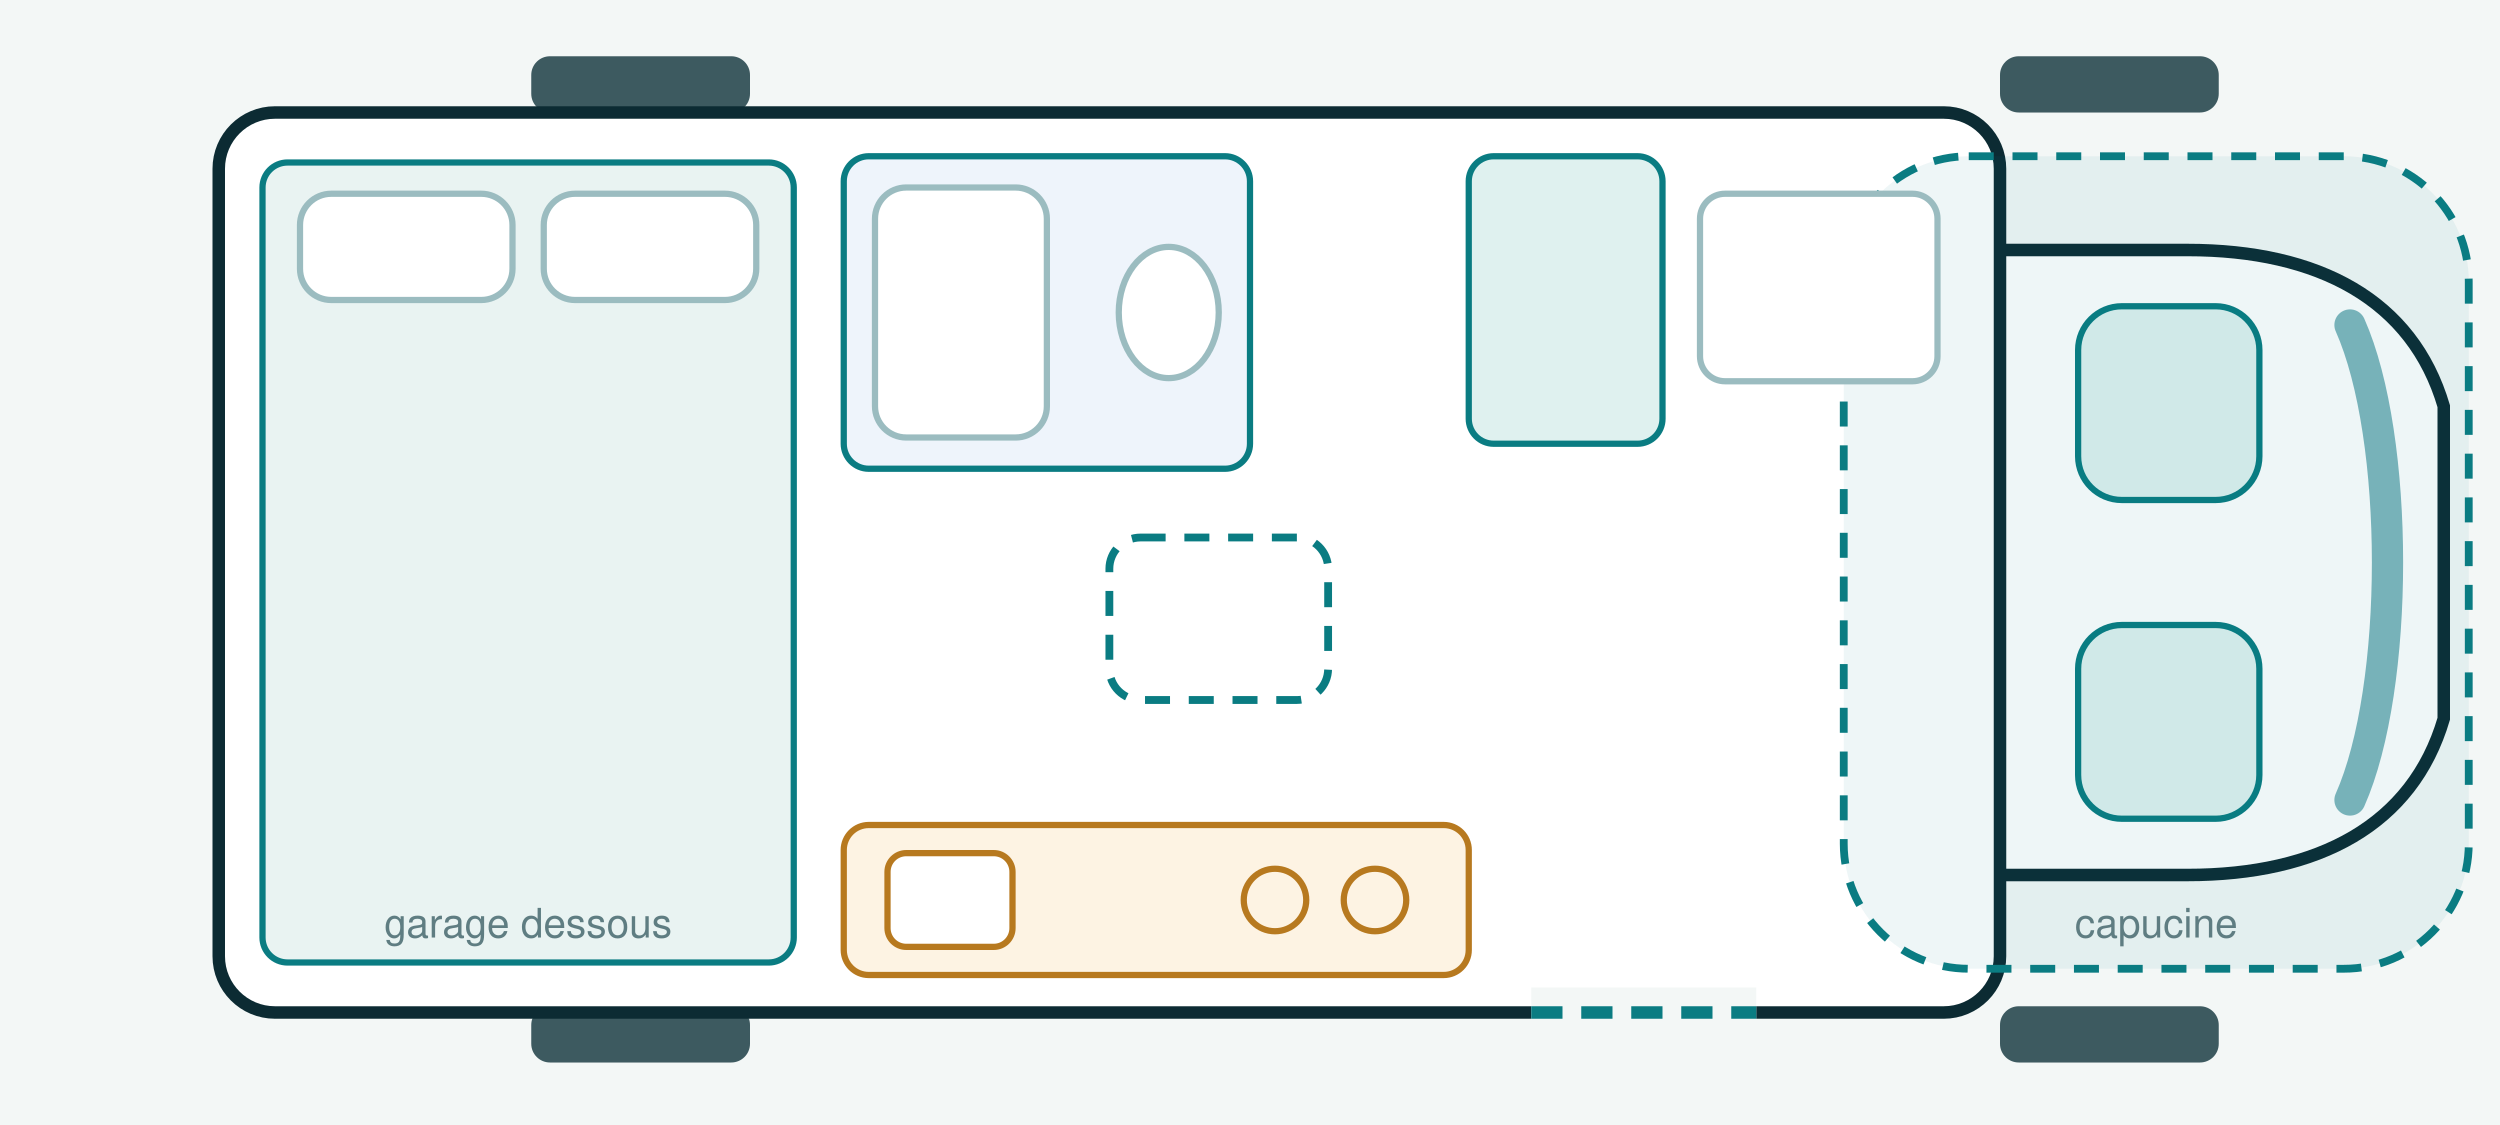
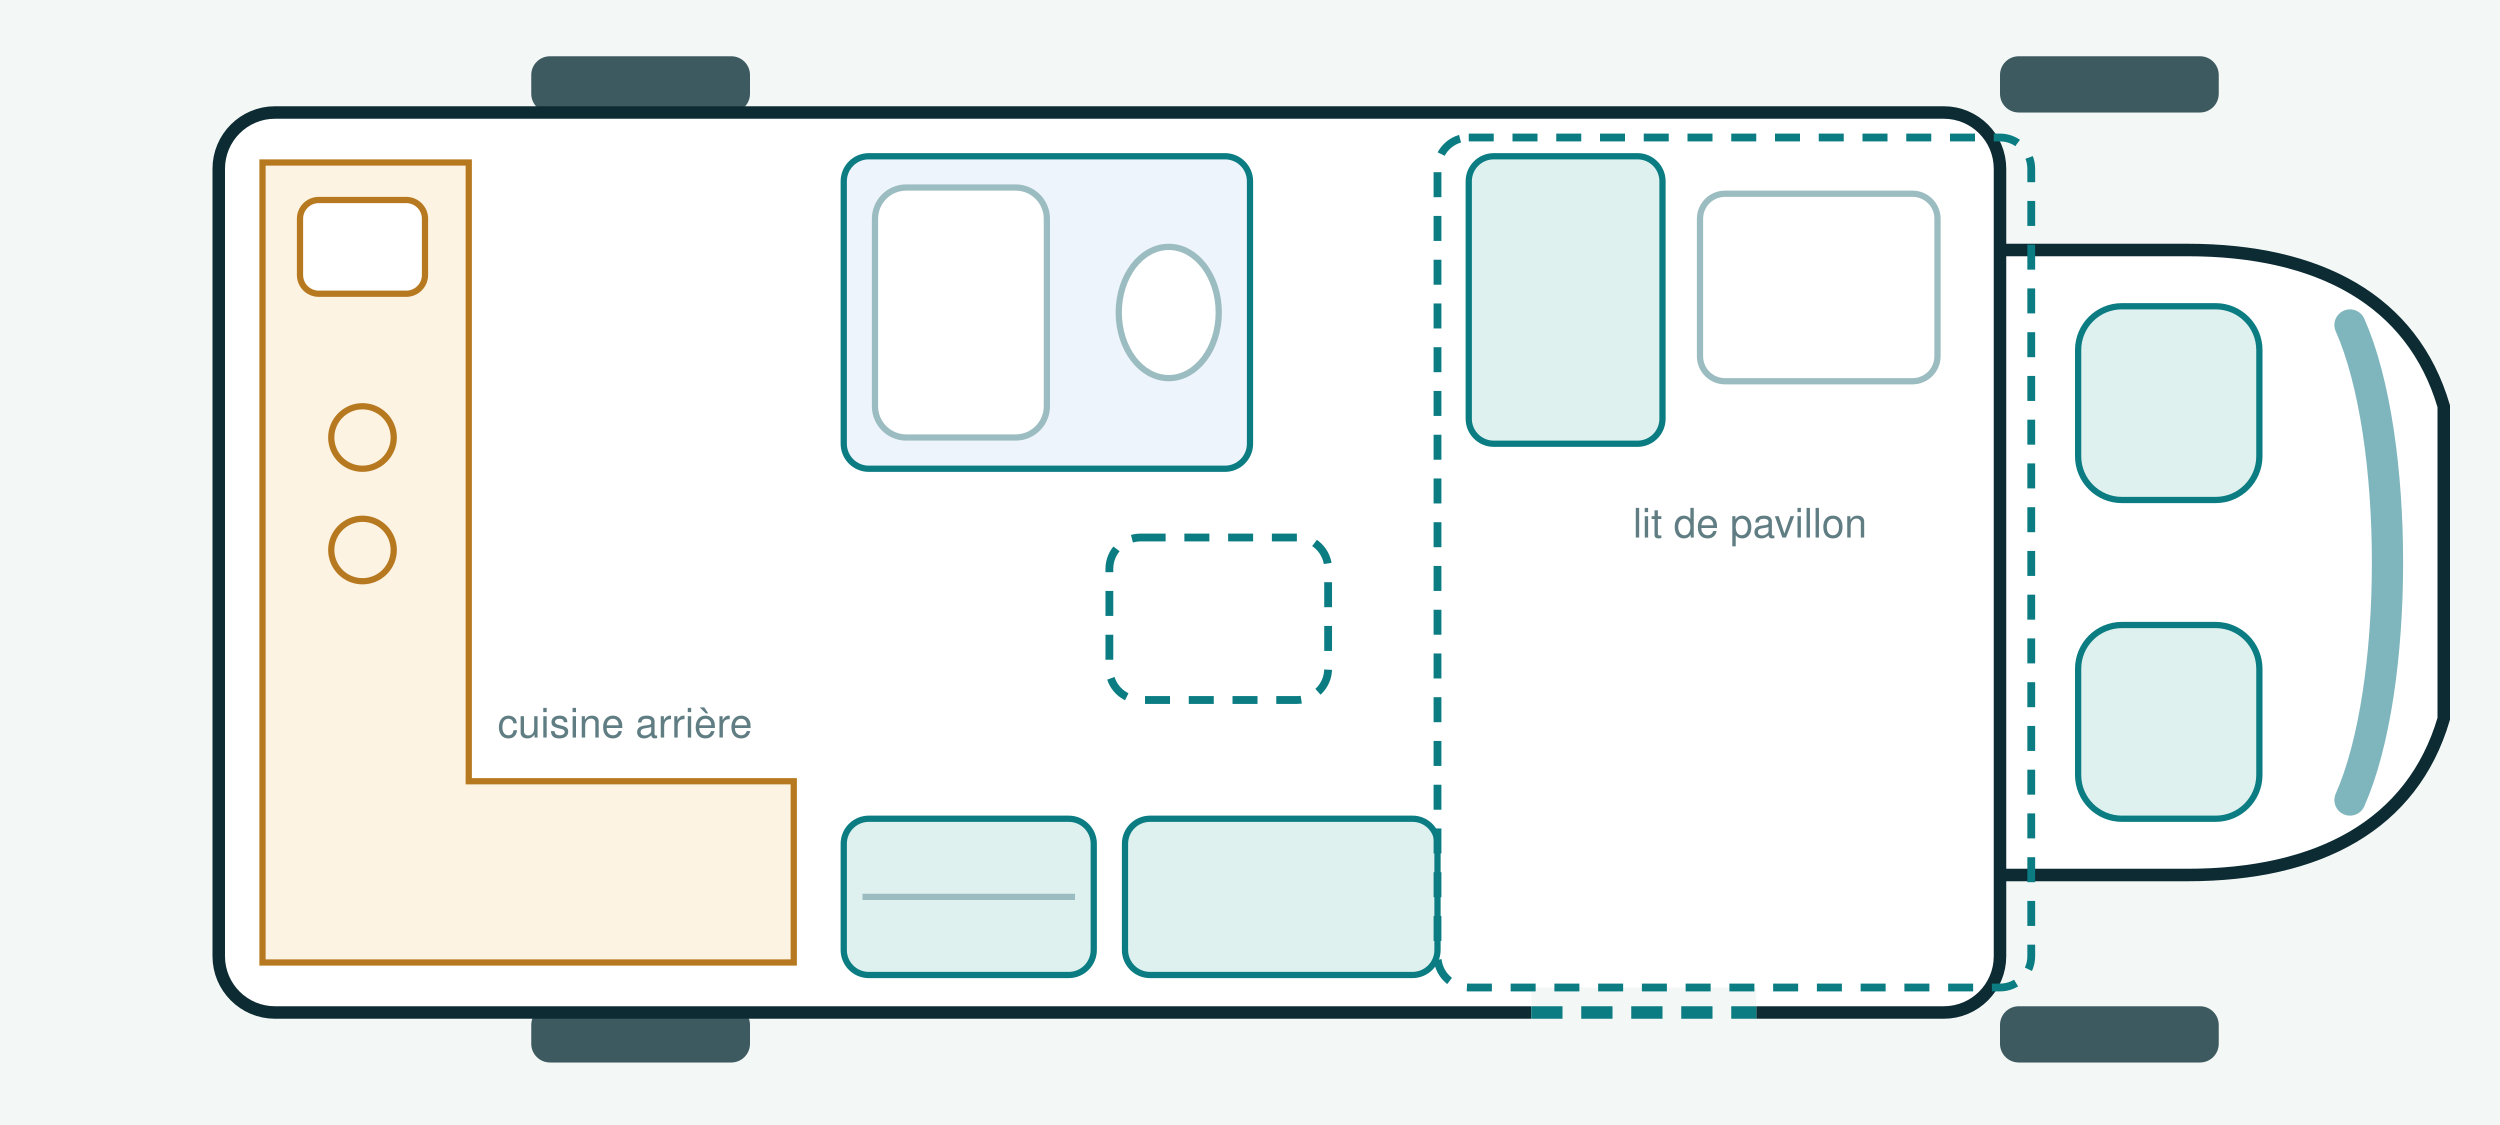
<svg xmlns="http://www.w3.org/2000/svg" viewBox="0 0 800 360" width="800" height="360" font-family="Helvetica, Arial, sans-serif">
  <rect width="800" height="360" fill="#f3f7f6" />
  <g fill="#3d5a60">
    <rect x="170" y="18" width="70" height="18" rx="6" />
    <rect x="170" y="322" width="70" height="18" rx="6" />
    <rect x="640" y="18" width="70" height="18" rx="6" />
    <rect x="640" y="322" width="70" height="18" rx="6" />
  </g>
  <path d="M640 80 H700 C742 80 772 96 782 130 V230 C772 264 742 280 700 280 H640" fill="#fff" stroke="#0c2b33" stroke-width="4" />
  <rect x="70" y="36" width="570" height="288" rx="18" fill="#fff" stroke="#0c2b33" stroke-width="4" />
  <path d="M752 104 C768 140 768 220 752 256" fill="none" stroke="#7fb6bd" stroke-width="10" stroke-linecap="round" />
  <g fill="#dff1ef" stroke="#0a7c82" stroke-width="2">
    <rect x="665" y="98" width="58" height="62" rx="14" />
    <rect x="665" y="200" width="58" height="62" rx="14" />
  </g>
-   <rect x="590" y="50" width="200" height="260" rx="40" fill="#0a7c82" fill-opacity=".07" stroke="#0a7c82" stroke-width="2.5" stroke-dasharray="8 6" />
-   <text x="690" y="300" font-size="13" fill="#5f7d82" text-anchor="middle">capucine</text>
-   <rect x="84" y="52" width="170" height="256" rx="8" fill="#e9f3f2" stroke="#0a7c82" stroke-width="2" />
-   <rect x="96" y="62" width="68" height="34" rx="10" fill="#fff" stroke="#9bbcc0" stroke-width="2" />
-   <rect x="174" y="62" width="68" height="34" rx="10" fill="#fff" stroke="#9bbcc0" stroke-width="2" />
-   <text x="169" y="300" font-size="13" fill="#5f7d82" text-anchor="middle">garage dessous</text>
+   <path d="M84 52 H150 V250 H254 V308 H84 Z" fill="#fdf3e3" stroke="#b7791f" stroke-width="2" />
+   <rect x="96" y="64" width="40" height="30" rx="6" fill="#fff" stroke="#b7791f" stroke-width="2" />
+   <circle cx="116" cy="140" r="10" fill="none" stroke="#b7791f" stroke-width="2" />
+   <circle cx="116" cy="176" r="10" fill="none" stroke="#b7791f" stroke-width="2" />
+   <text x="200" y="236" font-size="13" fill="#5f7d82" text-anchor="middle">cuisine arrière</text>
  <rect x="270" y="50" width="130" height="100" rx="8" fill="#eef4fb" stroke="#0a7c82" stroke-width="2" />
  <rect x="280" y="60" width="55" height="80" rx="10" fill="#fff" stroke="#9bbcc0" stroke-width="2" />
  <ellipse cx="374" cy="100" rx="16" ry="21" fill="#fff" stroke="#9bbcc0" stroke-width="2" />
  <rect x="355" y="172" width="70" height="52" rx="10" fill="none" stroke="#0a7c82" stroke-width="2.5" stroke-dasharray="8 6" />
-   <rect x="270" y="264" width="200" height="48" rx="8" fill="#fdf3e3" stroke="#b7791f" stroke-width="2" />
-   <rect x="284" y="273" width="40" height="30" rx="6" fill="#fff" stroke="#b7791f" stroke-width="2" />
-   <circle cx="408" cy="288" r="10" fill="none" stroke="#b7791f" stroke-width="2" />
-   <circle cx="440" cy="288" r="10" fill="none" stroke="#b7791f" stroke-width="2" />
+   <rect x="270" y="262" width="80" height="50" rx="8" fill="#dff1ef" stroke="#0a7c82" stroke-width="2" />
+   <line x1="276" y1="287" x2="344" y2="287" stroke="#9bbcc0" stroke-width="2" />
+   <rect x="360" y="262" width="100" height="50" rx="8" fill="#dff1ef" stroke="#0a7c82" stroke-width="2" />
  <rect x="470" y="50" width="62" height="92" rx="8" fill="#dff1ef" stroke="#0a7c82" stroke-width="2" />
  <rect x="544" y="62" width="76" height="60" rx="8" fill="#fff" stroke="#9bbcc0" stroke-width="2" />
  <rect x="490" y="316" width="72" height="16" fill="#f3f7f6" />
  <line x1="490" y1="324" x2="562" y2="324" stroke="#0a7c82" stroke-width="4" stroke-dasharray="10 6" />
+   <rect x="460" y="44" width="190" height="272" rx="10" fill="none" stroke="#0a7c82" stroke-width="2.5" stroke-dasharray="8 6" />
+   <text x="560" y="172" font-size="13" fill="#5f7d82" text-anchor="middle">lit de pavillon</text>
</svg>
